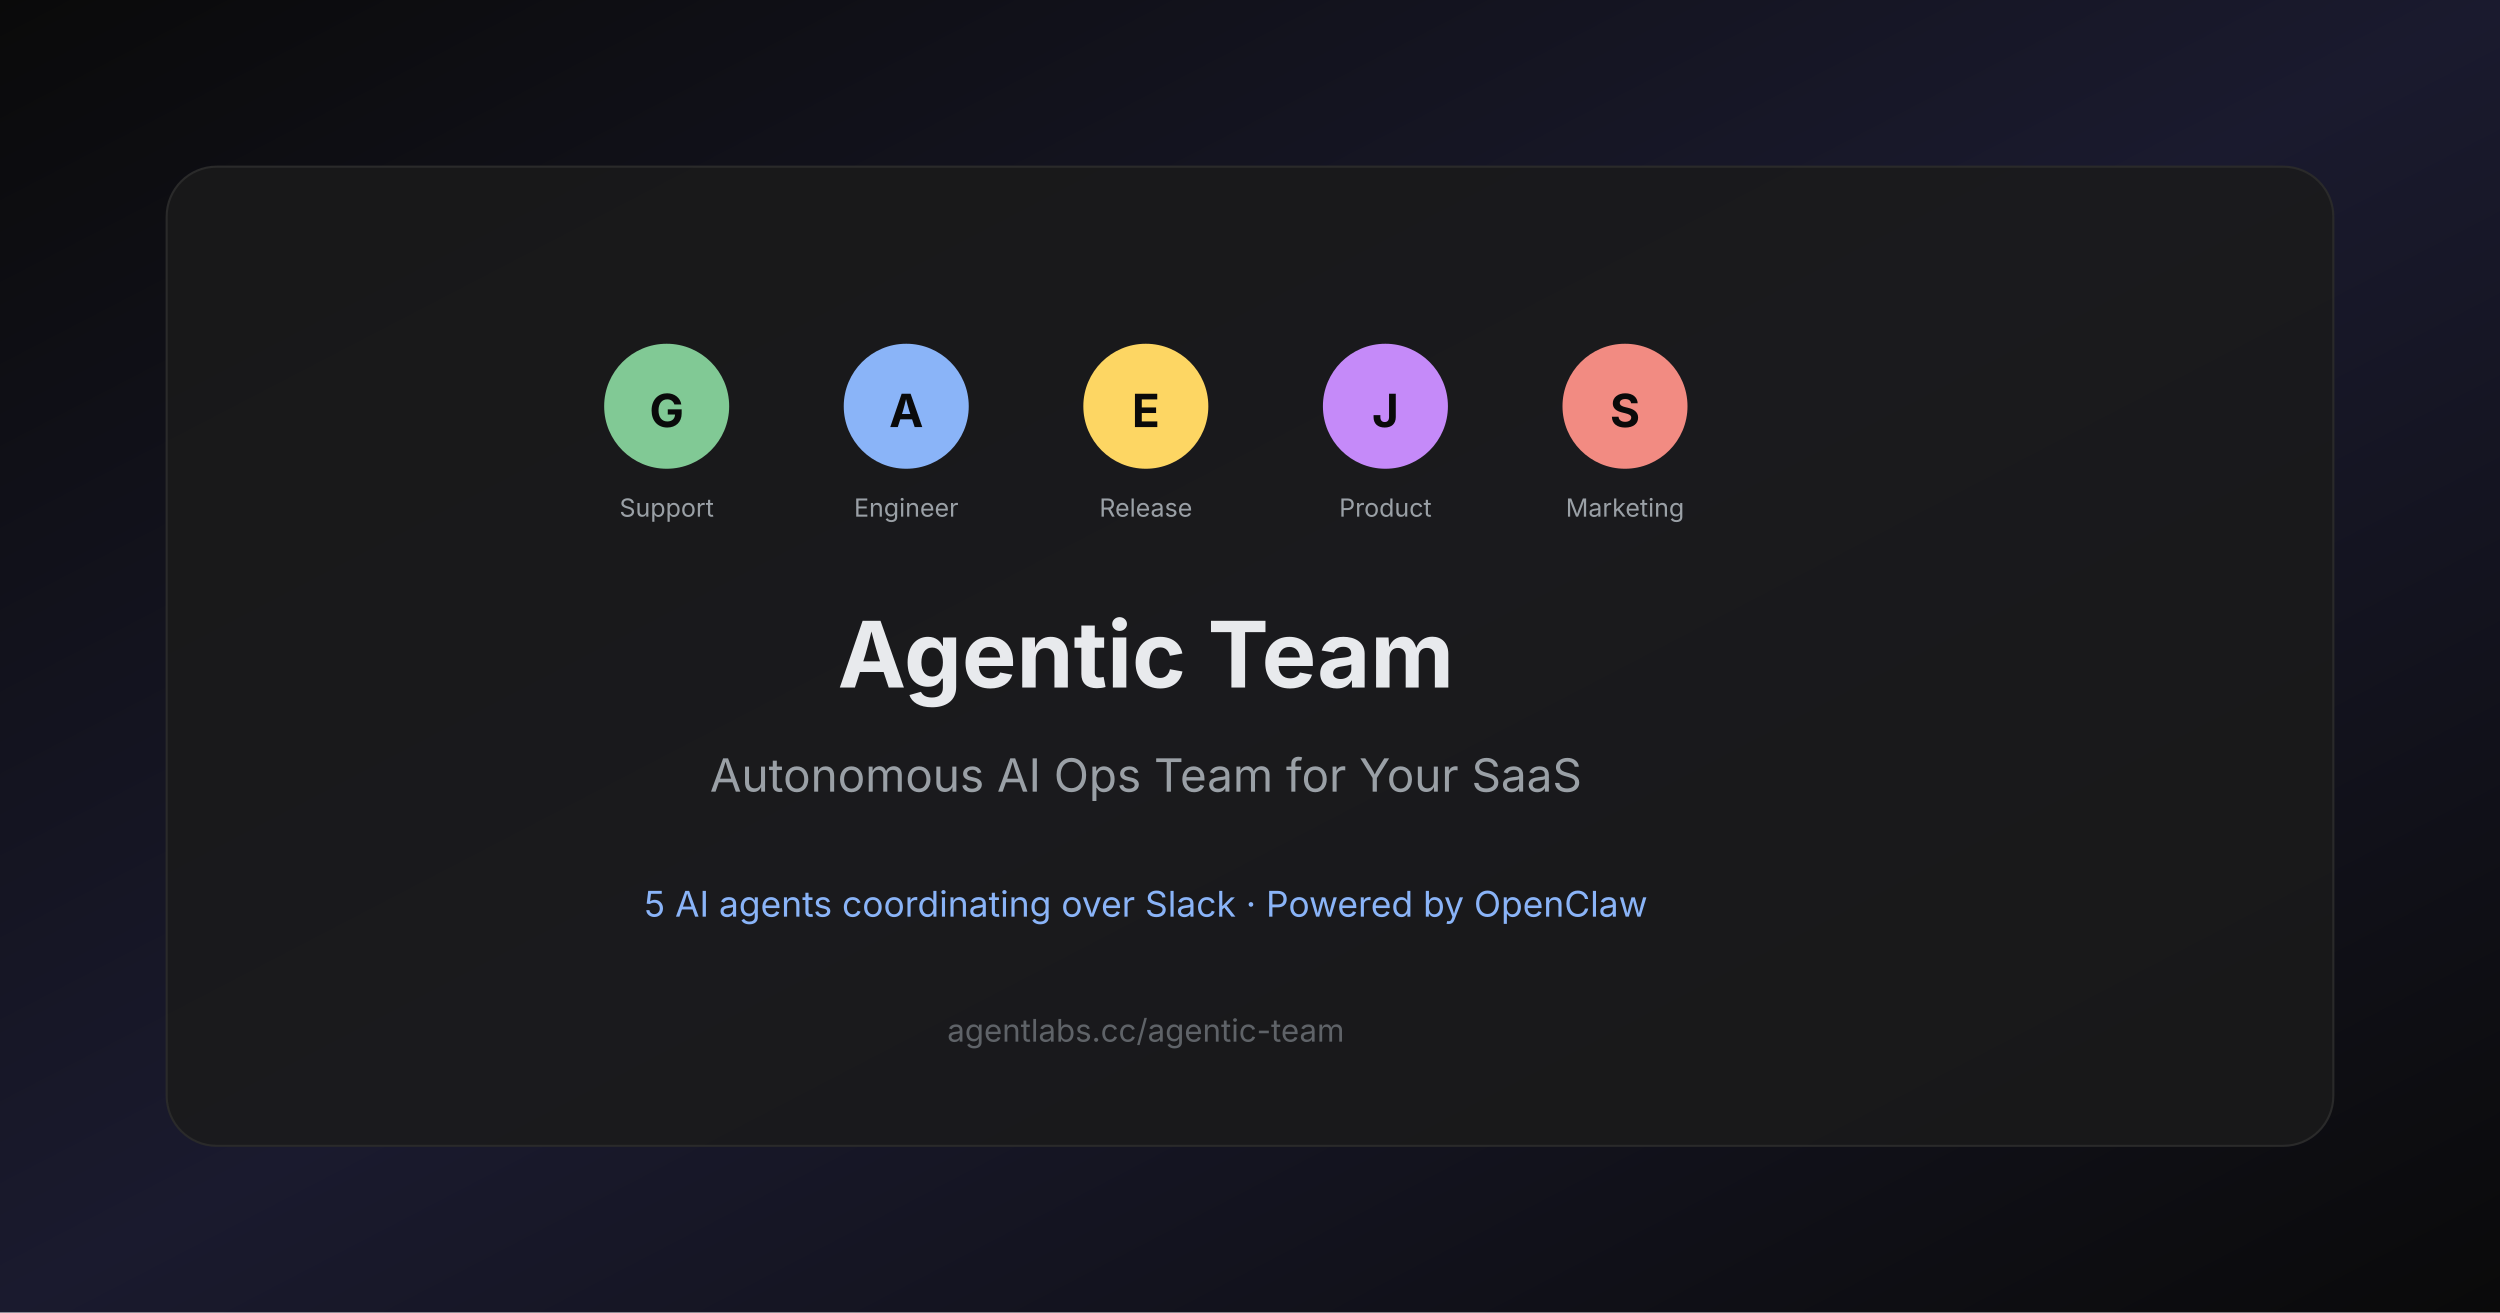
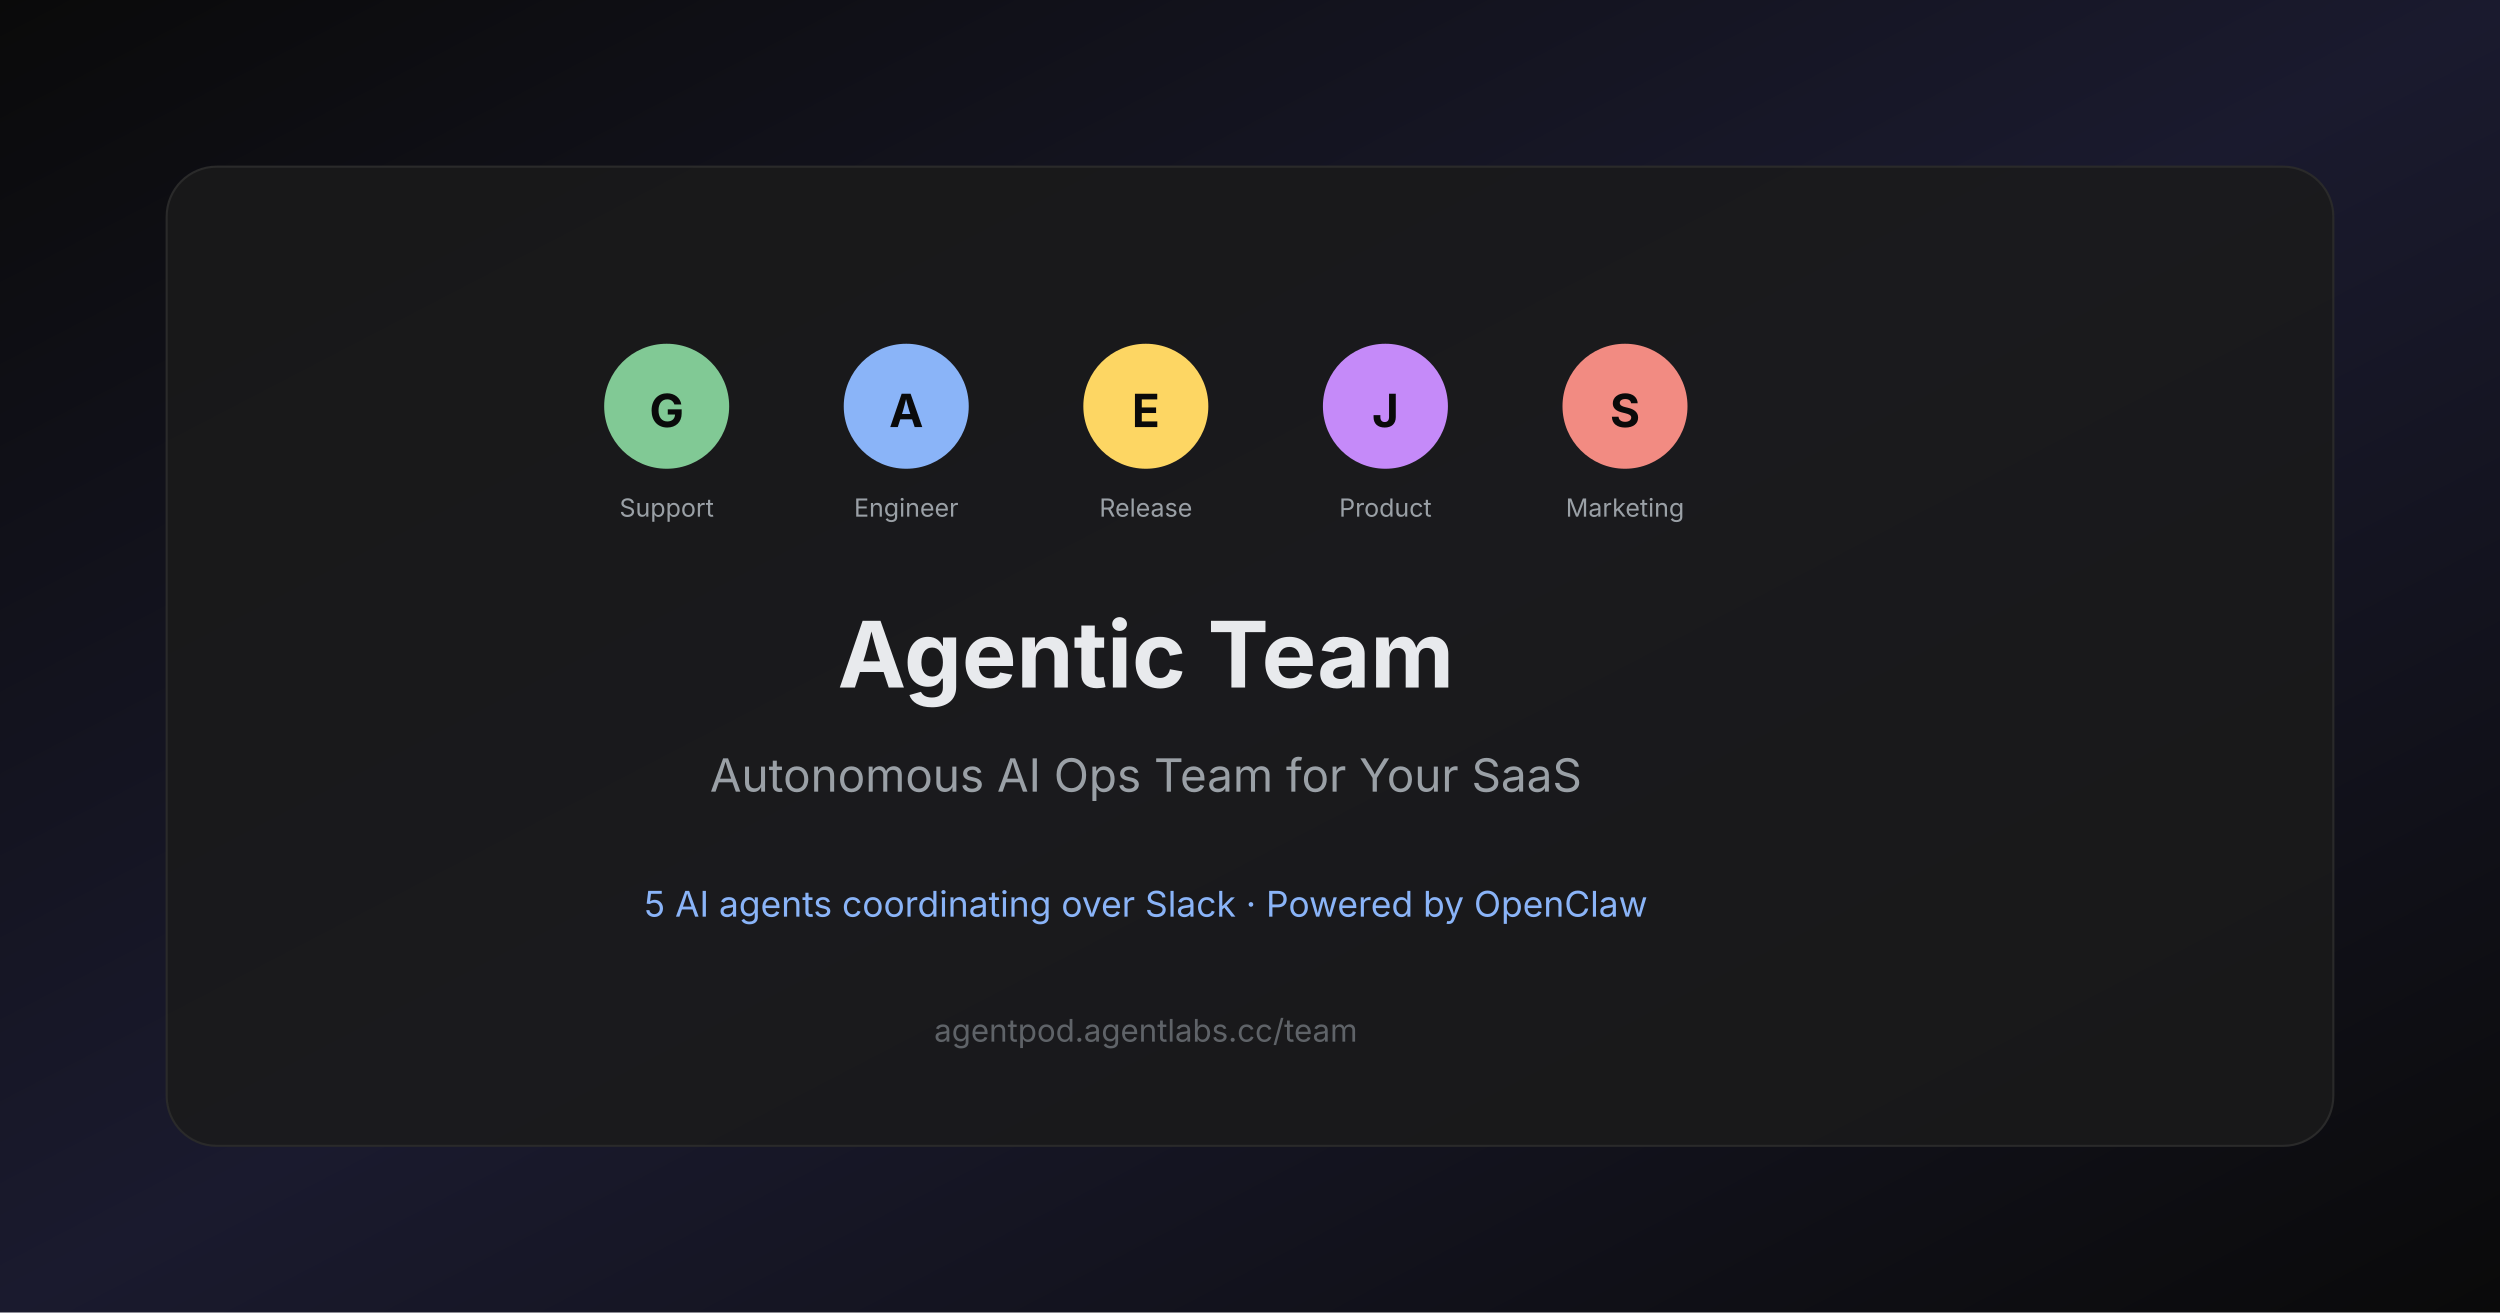
<svg xmlns="http://www.w3.org/2000/svg" width="1200" height="630" viewBox="0 0 1200 630" role="img" aria-label="Vibe Agentic Team - Autonomous AI Ops Team">
  <defs>
    <linearGradient id="bg" x1="0" y1="0" x2="1" y2="1">
      <stop offset="0%" stop-color="#0a0a0a" />
      <stop offset="50%" stop-color="#1a1a2e" />
      <stop offset="100%" stop-color="#0a0a0a" />
    </linearGradient>
  </defs>
  <rect width="1200" height="630" fill="url(#bg)" />
  <rect x="80" y="80" width="1040" height="470" rx="24" fill="rgba(26, 26, 26, 0.85)" stroke="#2a2a2a" stroke-width="1" />
  <circle cx="320" cy="195" r="30" fill="#81c995" />
  <text x="320" y="205" fill="#0a0a0a" font-size="22" font-family="Inter, Arial, sans-serif" font-weight="700" text-anchor="middle">G</text>
  <circle cx="435" cy="195" r="30" fill="#8ab4f8" />
  <text x="435" y="205" fill="#0a0a0a" font-size="22" font-family="Inter, Arial, sans-serif" font-weight="700" text-anchor="middle">A</text>
  <circle cx="550" cy="195" r="30" fill="#fdd663" />
  <text x="550" y="205" fill="#0a0a0a" font-size="22" font-family="Inter, Arial, sans-serif" font-weight="700" text-anchor="middle">E</text>
  <circle cx="665" cy="195" r="30" fill="#c58af9" />
  <text x="665" y="205" fill="#0a0a0a" font-size="22" font-family="Inter, Arial, sans-serif" font-weight="700" text-anchor="middle">J</text>
  <circle cx="780" cy="195" r="30" fill="#f28b82" />
  <text x="780" y="205" fill="#0a0a0a" font-size="22" font-family="Inter, Arial, sans-serif" font-weight="700" text-anchor="middle">S</text>
  <text x="320" y="248" fill="#9aa0a6" font-size="12" font-family="Inter, Arial, sans-serif" text-anchor="middle">Support</text>
  <text x="435" y="248" fill="#9aa0a6" font-size="12" font-family="Inter, Arial, sans-serif" text-anchor="middle">Engineer</text>
  <text x="550" y="248" fill="#9aa0a6" font-size="12" font-family="Inter, Arial, sans-serif" text-anchor="middle">Release</text>
  <text x="665" y="248" fill="#9aa0a6" font-size="12" font-family="Inter, Arial, sans-serif" text-anchor="middle">Product</text>
  <text x="780" y="248" fill="#9aa0a6" font-size="12" font-family="Inter, Arial, sans-serif" text-anchor="middle">Marketing</text>
  <text x="550" y="330" fill="#e8eaed" font-size="44" font-family="Inter, Arial, sans-serif" font-weight="700" text-anchor="middle">Agentic Team</text>
  <text x="550" y="380" fill="#9aa0a6" font-size="22" font-family="Inter, Arial, sans-serif" text-anchor="middle">Autonomous AI Ops Team for Your SaaS</text>
  <text x="550" y="440" fill="#8ab4f8" font-size="17" font-family="Inter, Arial, sans-serif" text-anchor="middle">5 AI agents coordinating over Slack · Powered by OpenClaw</text>
-   <text x="550" y="500" fill="#5f6368" font-size="15" font-family="Inter, Arial, sans-serif" text-anchor="middle">agentlabs.cc/agentic-team</text>
+   <text x="550" y="500" fill="#5f6368" font-size="15" font-family="Inter, Arial, sans-serif" text-anchor="middle">agentpod.agentlabs.cc/team</text>
</svg>
